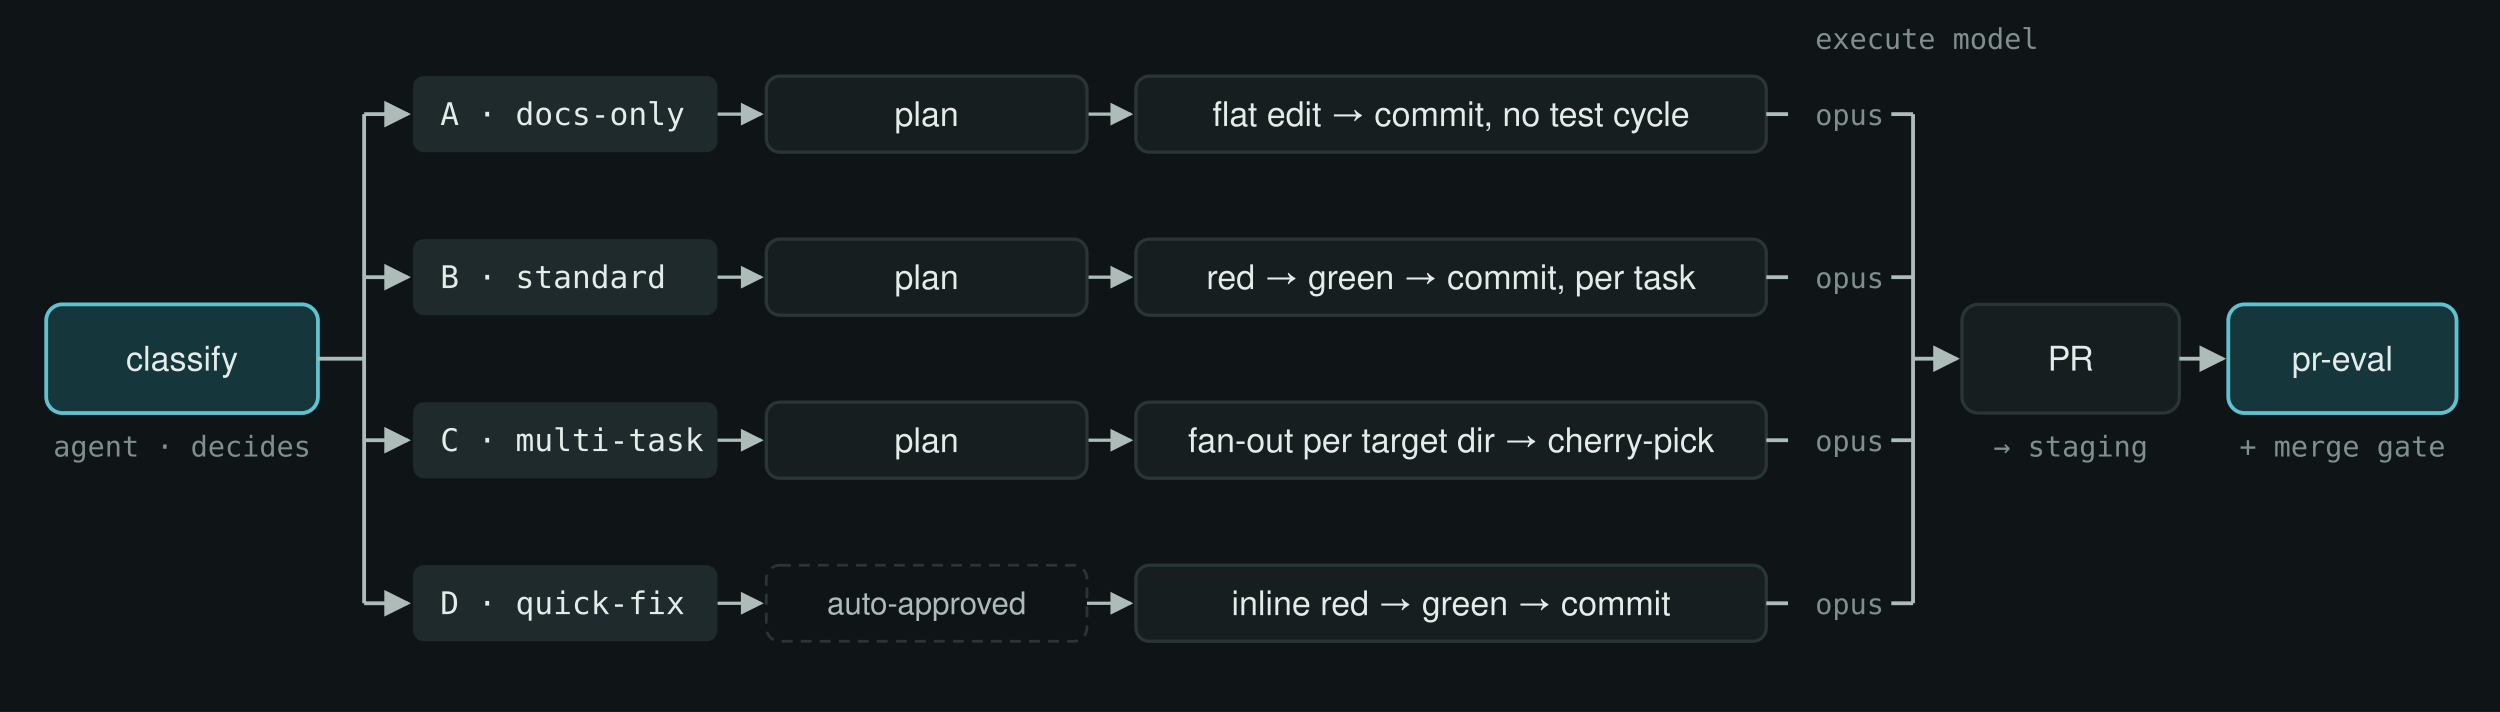
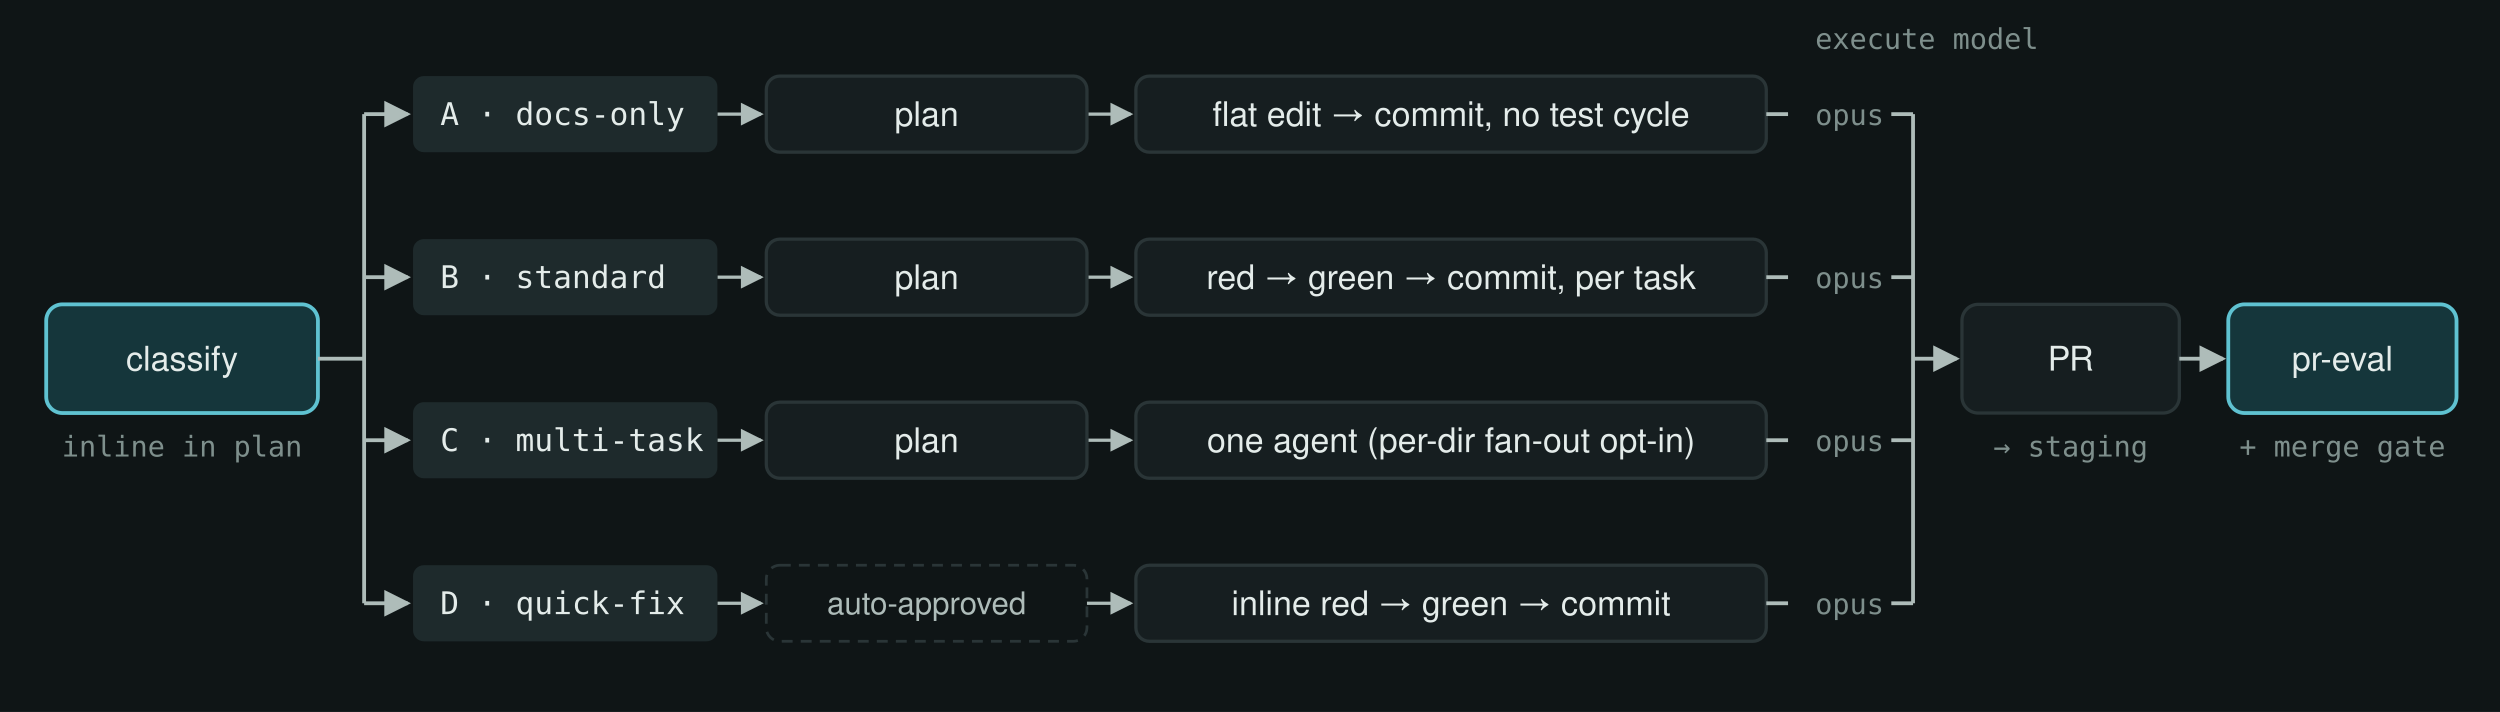
<svg xmlns="http://www.w3.org/2000/svg" viewBox="0 0 920 262" width="920" height="262" role="img" aria-label="Path routing fan" font-family="-apple-system, BlinkMacSystemFont, 'Segoe UI', Helvetica, Arial, sans-serif">
  <defs>
    <marker id="ah" viewBox="0 0 8 8" refX="7" refY="4" markerWidth="7" markerHeight="7" orient="auto-start-reverse">
      <path d="M0,0 L8,4 L0,8 z" fill="#AEBCB9" />
    </marker>
  </defs>
  <rect x="0" y="0" width="920" height="262" fill="#0F1516" />
  <rect x="17" y="112" width="100" height="40" rx="6" fill="#15363B" stroke="#5FC2D1" stroke-width="1.4" />
  <text x="67" y="136.375" fill="#E4ECEA" font-size="12.5" text-anchor="middle">classify</text>
-   <text x="67" y="168" text-anchor="middle" font-family="ui-monospace, SFMono-Regular, 'SF Mono', Menlo, Consolas, monospace" font-size="10.5" fill="#7E8F8C">agent · decides</text>
+   <text x="67" y="168" text-anchor="middle" font-family="ui-monospace, SFMono-Regular, 'SF Mono', Menlo, Consolas, monospace" font-size="10.5" fill="#7E8F8C">inline in plan</text>
  <path d="M117,132 H134 M134,42 V222" fill="none" stroke="#AEBCB9" stroke-width="1.4" />
  <g stroke="#AEBCB9" stroke-width="1.4" fill="none" marker-end="url(#ah)">
    <path d="M134,42 H150" />
    <path d="M134,102 H150" />
    <path d="M134,162 H150" />
    <path d="M134,222 H150" />
  </g>
  <g stroke="#AEBCB9" stroke-width="1.2" fill="none" marker-end="url(#ah)">
    <path d="M264,42 H280" />
    <path d="M400,42 H416" />
    <path d="M264,102 H280" />
    <path d="M400,102 H416" />
    <path d="M264,162 H280" />
    <path d="M400,162 H416" />
    <path d="M264,222 H280" />
    <path d="M400,222 H416" />
  </g>
  <rect x="152" y="28" width="112" height="28" rx="4" fill="#1E2A2C" />
  <text x="162" y="46" font-family="ui-monospace, SFMono-Regular, 'SF Mono', Menlo, Consolas, monospace" font-size="11.5" fill="#E4ECEA">A · docs-only</text>
  <rect x="282" y="28" width="118" height="28" rx="5" fill="#161E20" stroke="#2A3537" stroke-width="1.2" />
  <text x="341" y="46.375" fill="#E4ECEA" font-size="12.5" text-anchor="middle">plan</text>
  <rect x="418" y="28" width="232" height="28" rx="5" fill="#161E20" stroke="#2A3537" stroke-width="1.2" />
  <text x="534" y="46.375" fill="#E4ECEA" font-size="12.5" text-anchor="middle">flat edit → commit, no test cycle</text>
  <text x="668" y="46" font-family="ui-monospace, SFMono-Regular, 'SF Mono', Menlo, Consolas, monospace" font-size="10.5" fill="#7E8F8C">opus</text>
  <rect x="152" y="88" width="112" height="28" rx="4" fill="#1E2A2C" />
  <text x="162" y="106" font-family="ui-monospace, SFMono-Regular, 'SF Mono', Menlo, Consolas, monospace" font-size="11.5" fill="#E4ECEA">B · standard</text>
  <rect x="282" y="88" width="118" height="28" rx="5" fill="#161E20" stroke="#2A3537" stroke-width="1.2" />
  <text x="341" y="106.375" fill="#E4ECEA" font-size="12.5" text-anchor="middle">plan</text>
  <rect x="418" y="88" width="232" height="28" rx="5" fill="#161E20" stroke="#2A3537" stroke-width="1.2" />
  <text x="534" y="106.375" fill="#E4ECEA" font-size="12.5" text-anchor="middle">red → green → commit, per task</text>
  <text x="668" y="106" font-family="ui-monospace, SFMono-Regular, 'SF Mono', Menlo, Consolas, monospace" font-size="10.5" fill="#7E8F8C">opus</text>
  <rect x="152" y="148" width="112" height="28" rx="4" fill="#1E2A2C" />
  <text x="162" y="166" font-family="ui-monospace, SFMono-Regular, 'SF Mono', Menlo, Consolas, monospace" font-size="11.5" fill="#E4ECEA">C · multi-task</text>
  <rect x="282" y="148" width="118" height="28" rx="5" fill="#161E20" stroke="#2A3537" stroke-width="1.2" />
  <text x="341" y="166.375" fill="#E4ECEA" font-size="12.5" text-anchor="middle">plan</text>
  <rect x="418" y="148" width="232" height="28" rx="5" fill="#161E20" stroke="#2A3537" stroke-width="1.2" />
-   <text x="534" y="166.375" fill="#E4ECEA" font-size="12.5" text-anchor="middle">fan-out per target dir → cherry-pick</text>
+   <text x="534" y="166.375" fill="#E4ECEA" font-size="12.5" text-anchor="middle">one agent (per-dir fan-out opt-in)</text>
  <text x="668" y="166" font-family="ui-monospace, SFMono-Regular, 'SF Mono', Menlo, Consolas, monospace" font-size="10.5" fill="#7E8F8C">opus</text>
  <rect x="152" y="208" width="112" height="28" rx="4" fill="#1E2A2C" />
  <text x="162" y="226" font-family="ui-monospace, SFMono-Regular, 'SF Mono', Menlo, Consolas, monospace" font-size="11.5" fill="#E4ECEA">D · quick-fix</text>
  <rect x="282" y="208" width="118" height="28" rx="5" fill="none" stroke="#2A3537" stroke-dasharray="4 3" />
  <text x="341" y="226.025" fill="#AEBCB9" font-size="11.5" text-anchor="middle">auto-approved</text>
  <rect x="418" y="208" width="232" height="28" rx="5" fill="#161E20" stroke="#2A3537" stroke-width="1.2" />
  <text x="534" y="226.375" fill="#E4ECEA" font-size="12.5" text-anchor="middle">inline red → green → commit</text>
  <text x="668" y="226" font-family="ui-monospace, SFMono-Regular, 'SF Mono', Menlo, Consolas, monospace" font-size="10.5" fill="#7E8F8C">opus</text>
  <text x="668" y="18" font-family="ui-monospace, SFMono-Regular, 'SF Mono', Menlo, Consolas, monospace" font-size="10.5" fill="#7E8F8C">execute model</text>
  <g stroke="#AEBCB9" stroke-width="1.4" fill="none">
    <path d="M650,42 H658" />
    <path d="M650,102 H658" />
    <path d="M650,162 H658" />
    <path d="M650,222 H658" />
    <path d="M704,42 V222" />
    <path d="M696,42 H704" />
    <path d="M696,102 H704" />
    <path d="M696,162 H704" />
    <path d="M696,222 H704" />
  </g>
  <path d="M704,132 H720" fill="none" stroke="#AEBCB9" stroke-width="1.4" marker-end="url(#ah)" />
  <rect x="722" y="112" width="80" height="40" rx="6" fill="#161E20" stroke="#2A3537" stroke-width="1.2" />
  <text x="762" y="136.375" fill="#E4ECEA" font-size="12.5" text-anchor="middle">PR</text>
  <path d="M802,132 H818" fill="none" stroke="#AEBCB9" stroke-width="1.4" marker-end="url(#ah)" />
  <rect x="820" y="112" width="84" height="40" rx="6" fill="#15363B" stroke="#5FC2D1" stroke-width="1.4" />
  <text x="862" y="136.375" fill="#E4ECEA" font-size="12.5" text-anchor="middle">pr-eval</text>
  <text x="762" y="168" text-anchor="middle" font-family="ui-monospace, SFMono-Regular, 'SF Mono', Menlo, Consolas, monospace" font-size="10.5" fill="#7E8F8C">→ staging</text>
  <text x="862" y="168" text-anchor="middle" font-family="ui-monospace, SFMono-Regular, 'SF Mono', Menlo, Consolas, monospace" font-size="10.5" fill="#7E8F8C">+ merge gate</text>
</svg>
